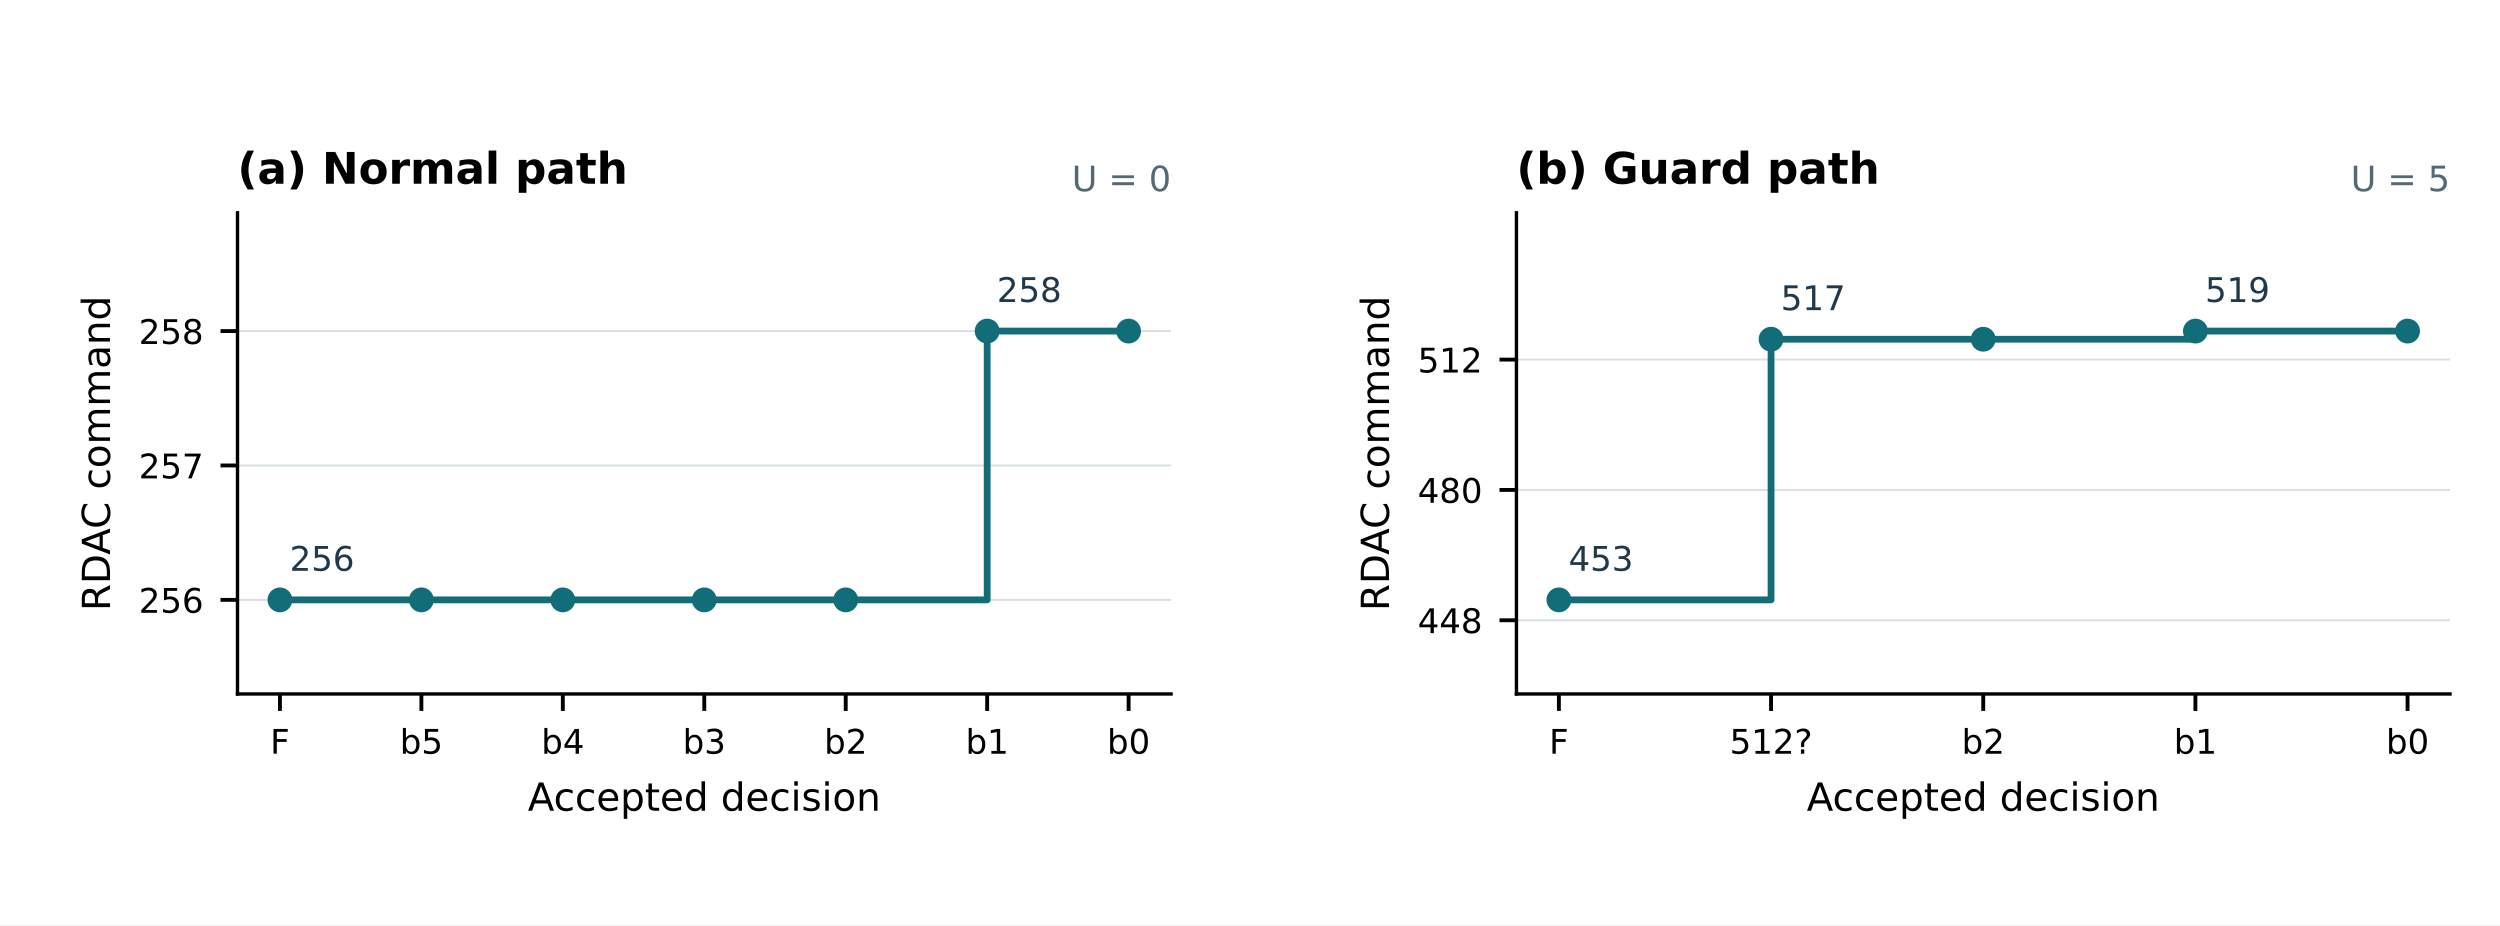
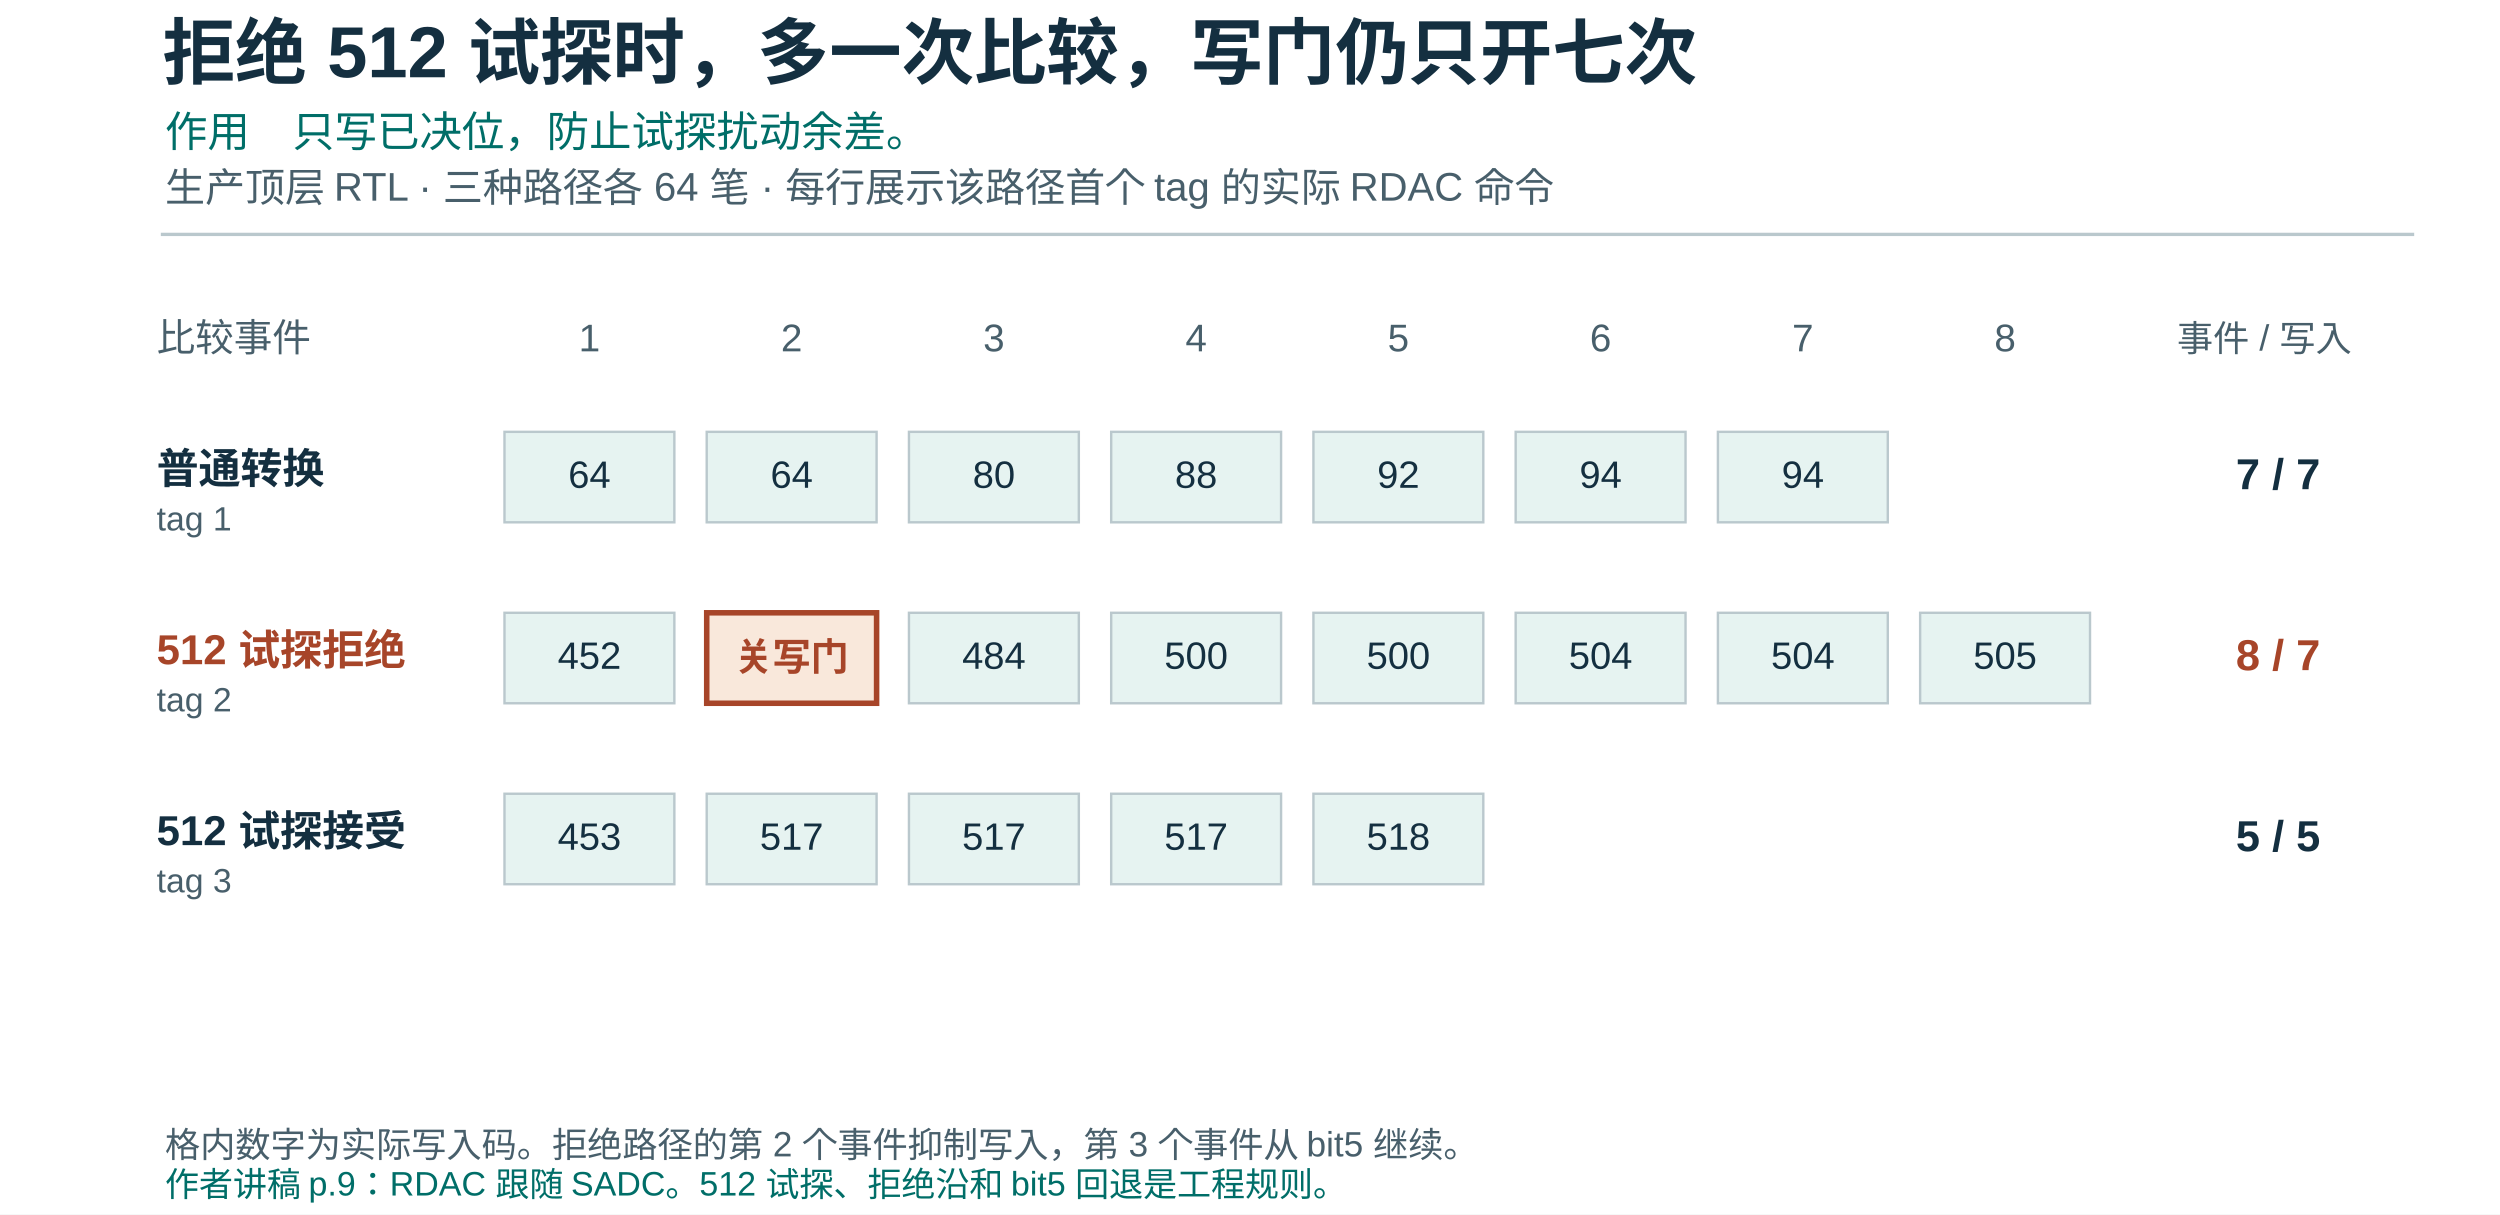
- <svg xmlns="http://www.w3.org/2000/svg" xmlns:xlink="http://www.w3.org/1999/xlink" width="515.52pt" height="190.8pt" viewBox="0 0 515.52 190.8" version="1.1">
+ <svg xmlns="http://www.w3.org/2000/svg" width="518.74pt" height="252pt" viewBox="0 0 518.74 252" version="1.1">
  <defs>
    <style type="text/css">*{stroke-linejoin: round; stroke-linecap: butt}</style>
  </defs>
  <g id="figure_1">
    <g id="patch_1">
-       <path d="M 0 190.8  L 515.52 190.8  L 515.52 0  L 0 0  z " style="fill: #ffffff" />
+       <path d="M 0 252  L 518.74 252  L 518.74 0  L 0 0  z " style="fill: #ffffff" />
    </g>
    <g id="axes_1">
      <g id="patch_2">
-         <path d="M 48.974 143.1  L 241.479 143.1  L 241.479 43.884  L 48.974 43.884  z " style="fill: #ffffff" />
-       </g>
-       <g id="matplotlib.axis_1">
-         <g id="xtick_1">
-           <g id="line2d_1">
-             <defs>
-               <path id="m3396008ca9" d="M 0 0  L 0 3.5  " style="stroke: #000000; stroke-width: 0.8" />
-             </defs>
-             <g>
-               <use xlink:href="#m3396008ca9" x="57.725" y="143.1" style="stroke: #000000; stroke-width: 0.8" />
-             </g>
-           </g>
-           <g id="text_1">
-             <text style="font-size: 7px; font-family: 'DejaVu Sans'; text-anchor: middle" x="57.725" y="155.418" transform="rotate(-0 57.7246 155.4184)">F</text>
-           </g>
-         </g>
-         <g id="xtick_2">
-           <g id="line2d_2">
-             <g>
-               <use xlink:href="#m3396008ca9" x="86.892" y="143.1" style="stroke: #000000; stroke-width: 0.8" />
-             </g>
-           </g>
-           <g id="text_2">
-             <text style="font-size: 7px; font-family: 'DejaVu Sans'; text-anchor: middle" x="86.892" y="155.419" transform="rotate(-0 86.89191 155.4189)">b5</text>
-           </g>
-         </g>
-         <g id="xtick_3">
-           <g id="line2d_3">
-             <g>
-               <use xlink:href="#m3396008ca9" x="116.059" y="143.1" style="stroke: #000000; stroke-width: 0.8" />
-             </g>
-           </g>
-           <g id="text_3">
-             <text style="font-size: 7px; font-family: 'DejaVu Sans'; text-anchor: middle" x="116.059" y="155.419" transform="rotate(-0 116.0592 155.4189)">b4</text>
-           </g>
-         </g>
-         <g id="xtick_4">
-           <g id="line2d_4">
-             <g>
-               <use xlink:href="#m3396008ca9" x="145.227" y="143.1" style="stroke: #000000; stroke-width: 0.8" />
-             </g>
-           </g>
-           <g id="text_4">
-             <text style="font-size: 7px; font-family: 'DejaVu Sans'; text-anchor: middle" x="145.227" y="155.419" transform="rotate(-0 145.2266 155.4189)">b3</text>
-           </g>
-         </g>
-         <g id="xtick_5">
-           <g id="line2d_5">
-             <g>
-               <use xlink:href="#m3396008ca9" x="174.394" y="143.1" style="stroke: #000000; stroke-width: 0.8" />
-             </g>
-           </g>
-           <g id="text_5">
-             <text style="font-size: 7px; font-family: 'DejaVu Sans'; text-anchor: middle" x="174.394" y="155.419" transform="rotate(-0 174.3939 155.4189)">b2</text>
-           </g>
-         </g>
-         <g id="xtick_6">
-           <g id="line2d_6">
-             <g>
-               <use xlink:href="#m3396008ca9" x="203.561" y="143.1" style="stroke: #000000; stroke-width: 0.8" />
-             </g>
-           </g>
-           <g id="text_6">
-             <text style="font-size: 7px; font-family: 'DejaVu Sans'; text-anchor: middle" x="203.561" y="155.419" transform="rotate(-0 203.5612 155.4189)">b1</text>
-           </g>
-         </g>
-         <g id="xtick_7">
-           <g id="line2d_7">
-             <g>
-               <use xlink:href="#m3396008ca9" x="232.729" y="143.1" style="stroke: #000000; stroke-width: 0.8" />
-             </g>
-           </g>
-           <g id="text_7">
-             <text style="font-size: 7px; font-family: 'DejaVu Sans'; text-anchor: middle" x="232.729" y="155.419" transform="rotate(-0 232.7285 155.4189)">b0</text>
-           </g>
-         </g>
-         <g id="text_8">
-           <text style="font-size: 8px; font-family: 'DejaVu Sans'; text-anchor: middle" x="145.227" y="167.179" transform="rotate(-0 145.2266 167.1793)">Accepted decision</text>
-         </g>
-       </g>
-       <g id="matplotlib.axis_2">
-         <g id="ytick_1">
-           <g id="line2d_8">
-             <path d="M 48.974 123.7  L 241.479 123.7  " clip-path="url(#p7ccf4a3e27)" style="fill: none; stroke: #d6dfe1; stroke-width: 0.4; stroke-linecap: square" />
-           </g>
-           <g id="line2d_9">
-             <defs>
-               <path id="m63b5a0d61f" d="M 0 0  L -3.5 0  " style="stroke: #000000; stroke-width: 0.8" />
-             </defs>
-             <g>
-               <use xlink:href="#m63b5a0d61f" x="48.974" y="123.7" style="stroke: #000000; stroke-width: 0.8" />
-             </g>
-           </g>
-           <g id="text_9">
-             <text style="font-size: 7px; font-family: 'DejaVu Sans'; text-anchor: end" x="41.974" y="126.359" transform="rotate(-0 41.9744 126.3594)">256</text>
-           </g>
-         </g>
-         <g id="ytick_2">
-           <g id="line2d_10">
-             <path d="M 48.974 95.986  L 241.479 95.986  " clip-path="url(#p7ccf4a3e27)" style="fill: none; stroke: #d6dfe1; stroke-width: 0.4; stroke-linecap: square" />
-           </g>
-           <g id="line2d_11">
-             <g>
-               <use xlink:href="#m63b5a0d61f" x="48.974" y="95.986" style="stroke: #000000; stroke-width: 0.8" />
-             </g>
-           </g>
-           <g id="text_10">
-             <text style="font-size: 7px; font-family: 'DejaVu Sans'; text-anchor: end" x="41.974" y="98.645" transform="rotate(-0 41.9744 98.64544)">257</text>
-           </g>
-         </g>
-         <g id="ytick_3">
-           <g id="line2d_12">
-             <path d="M 48.974 68.272  L 241.479 68.272  " clip-path="url(#p7ccf4a3e27)" style="fill: none; stroke: #d6dfe1; stroke-width: 0.4; stroke-linecap: square" />
-           </g>
-           <g id="line2d_13">
-             <g>
-               <use xlink:href="#m63b5a0d61f" x="48.974" y="68.272" style="stroke: #000000; stroke-width: 0.8" />
-             </g>
-           </g>
-           <g id="text_11">
-             <text style="font-size: 7px; font-family: 'DejaVu Sans'; text-anchor: end" x="41.974" y="70.931" transform="rotate(-0 41.9744 70.93147)">258</text>
-           </g>
-         </g>
-         <g id="text_12">
-           <text style="font-size: 8px; font-family: 'DejaVu Sans'; text-anchor: middle" x="22.691" y="93.492" transform="rotate(-90 22.69128 93.492)">RDAC command</text>
-         </g>
-       </g>
-       <g id="line2d_14">
-         <path d="M 57.725 123.7  L 86.892 123.7  L 86.892 123.7  L 116.059 123.7  L 116.059 123.7  L 145.227 123.7  L 145.227 123.7  L 174.394 123.7  L 174.394 123.7  L 203.561 123.7  L 203.561 68.272  L 232.729 68.272  L 232.729 68.272  " clip-path="url(#p7ccf4a3e27)" style="fill: none; stroke: #116d78; stroke-width: 1.4; stroke-linecap: square" />
+         <path d="M 104.677 108.378  L 139.926 108.378  L 139.926 89.604  L 104.677 89.604  z " clip-path="url(#pe8206e9169)" style="fill: #e6f3f1; stroke: #bac8cd; stroke-width: 0.5; stroke-linejoin: miter" />
      </g>
      <g id="patch_3">
-         <path d="M 48.974 143.1  L 48.974 43.884  " style="fill: none; stroke: #000000; stroke-width: 0.7; stroke-linejoin: miter; stroke-linecap: square" />
+         <path d="M 146.64 108.378  L 181.889 108.378  L 181.889 89.604  L 146.64 89.604  z " clip-path="url(#pe8206e9169)" style="fill: #e6f3f1; stroke: #bac8cd; stroke-width: 0.5; stroke-linejoin: miter" />
      </g>
      <g id="patch_4">
-         <path d="M 48.974 143.1  L 241.479 143.1  " style="fill: none; stroke: #000000; stroke-width: 0.7; stroke-linejoin: miter; stroke-linecap: square" />
-       </g>
-       <g id="PathCollection_1">
-         <defs>
-           <path id="ma8e31a4ce7" d="M 0 2.062  C 0.547 2.062 1.071 1.844 1.458 1.458  C 1.844 1.071 2.062 0.547 2.062 0  C 2.062 -0.547 1.844 -1.071 1.458 -1.458  C 1.071 -1.844 0.547 -2.062 0 -2.062  C -0.547 -2.062 -1.071 -1.844 -1.458 -1.458  C -1.844 -1.071 -2.062 -0.547 -2.062 0  C -2.062 0.547 -1.844 1.071 -1.458 1.458  C -1.071 1.844 -0.547 2.062 0 2.062  z " style="stroke: #116d78" />
-         </defs>
-         <g clip-path="url(#p7ccf4a3e27)">
-           <use xlink:href="#ma8e31a4ce7" x="57.725" y="123.7" style="fill: #116d78; stroke: #116d78" />
-           <use xlink:href="#ma8e31a4ce7" x="86.892" y="123.7" style="fill: #116d78; stroke: #116d78" />
-           <use xlink:href="#ma8e31a4ce7" x="116.059" y="123.7" style="fill: #116d78; stroke: #116d78" />
-           <use xlink:href="#ma8e31a4ce7" x="145.227" y="123.7" style="fill: #116d78; stroke: #116d78" />
-           <use xlink:href="#ma8e31a4ce7" x="174.394" y="123.7" style="fill: #116d78; stroke: #116d78" />
-           <use xlink:href="#ma8e31a4ce7" x="203.561" y="68.272" style="fill: #116d78; stroke: #116d78" />
-           <use xlink:href="#ma8e31a4ce7" x="232.729" y="68.272" style="fill: #116d78; stroke: #116d78" />
-         </g>
+         <path d="M 188.604 108.378  L 223.853 108.378  L 223.853 89.604  L 188.604 89.604  z " clip-path="url(#pe8206e9169)" style="fill: #e6f3f1; stroke: #bac8cd; stroke-width: 0.5; stroke-linejoin: miter" />
+       </g>
+       <g id="patch_5">
+         <path d="M 230.567 108.378  L 265.816 108.378  L 265.816 89.604  L 230.567 89.604  z " clip-path="url(#pe8206e9169)" style="fill: #e6f3f1; stroke: #bac8cd; stroke-width: 0.5; stroke-linejoin: miter" />
+       </g>
+       <g id="patch_6">
+         <path d="M 272.531 108.378  L 307.78 108.378  L 307.78 89.604  L 272.531 89.604  z " clip-path="url(#pe8206e9169)" style="fill: #e6f3f1; stroke: #bac8cd; stroke-width: 0.5; stroke-linejoin: miter" />
+       </g>
+       <g id="patch_7">
+         <path d="M 314.494 108.378  L 349.743 108.378  L 349.743 89.604  L 314.494 89.604  z " clip-path="url(#pe8206e9169)" style="fill: #e6f3f1; stroke: #bac8cd; stroke-width: 0.5; stroke-linejoin: miter" />
+       </g>
+       <g id="patch_8">
+         <path d="M 356.458 108.378  L 391.707 108.378  L 391.707 89.604  L 356.458 89.604  z " clip-path="url(#pe8206e9169)" style="fill: #e6f3f1; stroke: #bac8cd; stroke-width: 0.5; stroke-linejoin: miter" />
+       </g>
+       <g id="patch_9">
+         <path d="M 104.677 145.925  L 139.926 145.925  L 139.926 127.152  L 104.677 127.152  z " clip-path="url(#pe8206e9169)" style="fill: #e6f3f1; stroke: #bac8cd; stroke-width: 0.5; stroke-linejoin: miter" />
+       </g>
+       <g id="patch_10">
+         <path d="M 146.64 145.925  L 181.889 145.925  L 181.889 127.152  L 146.64 127.152  z " clip-path="url(#pe8206e9169)" style="fill: #f9e8db; stroke: #a74529; stroke-width: 1.15; stroke-linejoin: miter" />
+       </g>
+       <g id="patch_11">
+         <path d="M 188.604 145.925  L 223.853 145.925  L 223.853 127.152  L 188.604 127.152  z " clip-path="url(#pe8206e9169)" style="fill: #e6f3f1; stroke: #bac8cd; stroke-width: 0.5; stroke-linejoin: miter" />
+       </g>
+       <g id="patch_12">
+         <path d="M 230.567 145.925  L 265.816 145.925  L 265.816 127.152  L 230.567 127.152  z " clip-path="url(#pe8206e9169)" style="fill: #e6f3f1; stroke: #bac8cd; stroke-width: 0.5; stroke-linejoin: miter" />
+       </g>
+       <g id="patch_13">
+         <path d="M 272.531 145.925  L 307.78 145.925  L 307.78 127.152  L 272.531 127.152  z " clip-path="url(#pe8206e9169)" style="fill: #e6f3f1; stroke: #bac8cd; stroke-width: 0.5; stroke-linejoin: miter" />
+       </g>
+       <g id="patch_14">
+         <path d="M 314.494 145.925  L 349.743 145.925  L 349.743 127.152  L 314.494 127.152  z " clip-path="url(#pe8206e9169)" style="fill: #e6f3f1; stroke: #bac8cd; stroke-width: 0.5; stroke-linejoin: miter" />
+       </g>
+       <g id="patch_15">
+         <path d="M 356.458 145.925  L 391.707 145.925  L 391.707 127.152  L 356.458 127.152  z " clip-path="url(#pe8206e9169)" style="fill: #e6f3f1; stroke: #bac8cd; stroke-width: 0.5; stroke-linejoin: miter" />
+       </g>
+       <g id="patch_16">
+         <path d="M 398.421 145.925  L 433.67 145.925  L 433.67 127.152  L 398.421 127.152  z " clip-path="url(#pe8206e9169)" style="fill: #e6f3f1; stroke: #bac8cd; stroke-width: 0.5; stroke-linejoin: miter" />
+       </g>
+       <g id="patch_17">
+         <path d="M 104.677 183.473  L 139.926 183.473  L 139.926 164.699  L 104.677 164.699  z " clip-path="url(#pe8206e9169)" style="fill: #e6f3f1; stroke: #bac8cd; stroke-width: 0.5; stroke-linejoin: miter" />
+       </g>
+       <g id="patch_18">
+         <path d="M 146.64 183.473  L 181.889 183.473  L 181.889 164.699  L 146.64 164.699  z " clip-path="url(#pe8206e9169)" style="fill: #e6f3f1; stroke: #bac8cd; stroke-width: 0.5; stroke-linejoin: miter" />
+       </g>
+       <g id="patch_19">
+         <path d="M 188.604 183.473  L 223.853 183.473  L 223.853 164.699  L 188.604 164.699  z " clip-path="url(#pe8206e9169)" style="fill: #e6f3f1; stroke: #bac8cd; stroke-width: 0.5; stroke-linejoin: miter" />
+       </g>
+       <g id="patch_20">
+         <path d="M 230.567 183.473  L 265.816 183.473  L 265.816 164.699  L 230.567 164.699  z " clip-path="url(#pe8206e9169)" style="fill: #e6f3f1; stroke: #bac8cd; stroke-width: 0.5; stroke-linejoin: miter" />
+       </g>
+       <g id="patch_21">
+         <path d="M 272.531 183.473  L 307.78 183.473  L 307.78 164.699  L 272.531 164.699  z " clip-path="url(#pe8206e9169)" style="fill: #e6f3f1; stroke: #bac8cd; stroke-width: 0.5; stroke-linejoin: miter" />
+       </g>
+       <g id="text_1">
+         <text style="font-size: 8px; font-family: 'Arial', 'Heiti SC'; text-anchor: middle; fill: #485f6b" x="122.301" y="72.896" transform="rotate(-0 122.3013 72.89587)">1</text>
+       </g>
+       <g id="text_2">
+         <text style="font-size: 8px; font-family: 'Arial', 'Heiti SC'; text-anchor: middle; fill: #485f6b" x="164.265" y="72.896" transform="rotate(-0 164.2647 72.89587)">2</text>
+       </g>
+       <g id="text_3">
+         <text style="font-size: 8px; font-family: 'Arial', 'Heiti SC'; text-anchor: middle; fill: #485f6b" x="206.228" y="72.896" transform="rotate(-0 206.2282 72.89587)">3</text>
+       </g>
+       <g id="text_4">
+         <text style="font-size: 8px; font-family: 'Arial', 'Heiti SC'; text-anchor: middle; fill: #485f6b" x="248.192" y="72.896" transform="rotate(-0 248.1917 72.89587)">4</text>
+       </g>
+       <g id="text_5">
+         <text style="font-size: 8px; font-family: 'Arial', 'Heiti SC'; text-anchor: middle; fill: #485f6b" x="290.155" y="72.896" transform="rotate(-0 290.1552 72.89587)">5</text>
+       </g>
+       <g id="text_6">
+         <text style="font-size: 8px; font-family: 'Arial', 'Heiti SC'; text-anchor: middle; fill: #485f6b" x="332.119" y="72.896" transform="rotate(-0 332.1187 72.89587)">6</text>
+       </g>
+       <g id="text_7">
+         <text style="font-size: 8px; font-family: 'Arial', 'Heiti SC'; text-anchor: middle; fill: #485f6b" x="374.082" y="72.896" transform="rotate(-0 374.0822 72.89587)">7</text>
+       </g>
+       <g id="text_8">
+         <text style="font-size: 8px; font-family: 'Arial', 'Heiti SC'; text-anchor: middle; fill: #485f6b" x="416.046" y="72.896" transform="rotate(-0 416.0457 72.89587)">8</text>
+       </g>
+       <g id="text_9">
+         <text style="font-size: 8px; font-family: 'Arial', 'Heiti SC'; text-anchor: start; fill: #485f6b" x="32.499" y="72.896" transform="rotate(-0 32.49938 72.89587)">比较事件</text>
+       </g>
+       <g id="text_10">
+         <text style="font-size: 7.5px; font-family: 'Arial', 'Heiti SC'; text-anchor: start; fill: #485f6b" x="451.715" y="72.896" transform="rotate(-0 451.7146 72.89587)">事件 / 写入</text>
+       </g>
+       <g id="text_11">
+         <text style="font-weight: 700; font-size: 8.7px; font-family: 'Arial', 'Heiti SC'; text-anchor: start; fill: #142f40" x="32.499" y="100.303" transform="rotate(-0 32.49938 100.3028)">普通转换</text>
+       </g>
+       <g id="text_12">
+         <text style="font-size: 7px; font-family: 'Arial', 'Heiti SC'; text-anchor: start; fill: #485f6b" x="32.499" y="110.068" transform="rotate(-0 32.49938 110.0677)">tag 1</text>
      </g>
      <g id="text_13">
-         <text style="font-size: 7px; font-family: 'DejaVu Sans'; text-anchor: start; fill: #20384a" x="59.725" y="117.7" transform="rotate(-0 59.7246 117.7002)">256</text>
+         <text style="font-size: 7.9px; font-family: 'Arial', 'Heiti SC'; text-anchor: middle; fill: #142f40" x="122.301" y="101.223" transform="rotate(-0 122.3013 101.2234)">64</text>
      </g>
      <g id="text_14">
-         <text style="font-size: 7px; font-family: 'DejaVu Sans'; text-anchor: start; fill: #20384a" x="205.561" y="62.272" transform="rotate(-0 205.5612 62.27229)">258</text>
+         <text style="font-size: 7.9px; font-family: 'Arial', 'Heiti SC'; text-anchor: middle; fill: #142f40" x="164.265" y="101.223" transform="rotate(-0 164.2647 101.2234)">64</text>
      </g>
      <g id="text_15">
-         <text style="font-size: 7.2px; font-family: 'DejaVu Sans'; text-anchor: end; fill: #556975" x="241.479" y="39.419" transform="rotate(-0 241.4787 39.41928)">U = 0</text>
+         <text style="font-size: 7.9px; font-family: 'Arial', 'Heiti SC'; text-anchor: middle; fill: #142f40" x="206.228" y="101.223" transform="rotate(-0 206.2282 101.2234)">80</text>
      </g>
      <g id="text_16">
-         <text style="font-weight: 700; font-size: 9px; font-family: 'DejaVu Sans'; text-anchor: start" x="48.974" y="37.884" transform="rotate(-0 48.9744 37.884)">(a)  Normal path</text>
-       </g>
-     </g>
-     <g id="axes_2">
-       <g id="patch_5">
-         <path d="M 312.705 143.1  L 505.21 143.1  L 505.21 43.884  L 312.705 43.884  z " style="fill: #ffffff" />
-       </g>
-       <g id="matplotlib.axis_3">
-         <g id="xtick_8">
-           <g id="line2d_15">
-             <g>
-               <use xlink:href="#m3396008ca9" x="321.455" y="143.1" style="stroke: #000000; stroke-width: 0.8" />
-             </g>
-           </g>
-           <g id="text_17">
-             <text style="font-size: 7px; font-family: 'DejaVu Sans'; text-anchor: middle" x="321.455" y="155.418" transform="rotate(-0 321.4555 155.4184)">F</text>
-           </g>
-         </g>
-         <g id="xtick_9">
-           <g id="line2d_16">
-             <g>
-               <use xlink:href="#m3396008ca9" x="365.206" y="143.1" style="stroke: #000000; stroke-width: 0.8" />
-             </g>
-           </g>
-           <g id="text_18">
-             <text style="font-size: 7px; font-family: 'DejaVu Sans'; text-anchor: middle" x="365.206" y="155.418" transform="rotate(-0 365.2065 155.4184)">512?</text>
-           </g>
-         </g>
-         <g id="xtick_10">
-           <g id="line2d_17">
-             <g>
-               <use xlink:href="#m3396008ca9" x="408.957" y="143.1" style="stroke: #000000; stroke-width: 0.8" />
-             </g>
-           </g>
-           <g id="text_19">
-             <text style="font-size: 7px; font-family: 'DejaVu Sans'; text-anchor: middle" x="408.957" y="155.419" transform="rotate(-0 408.9574 155.4189)">b2</text>
-           </g>
-         </g>
-         <g id="xtick_11">
-           <g id="line2d_18">
-             <g>
-               <use xlink:href="#m3396008ca9" x="452.708" y="143.1" style="stroke: #000000; stroke-width: 0.8" />
-             </g>
-           </g>
-           <g id="text_20">
-             <text style="font-size: 7px; font-family: 'DejaVu Sans'; text-anchor: middle" x="452.708" y="155.419" transform="rotate(-0 452.7084 155.4189)">b1</text>
-           </g>
-         </g>
-         <g id="xtick_12">
-           <g id="line2d_19">
-             <g>
-               <use xlink:href="#m3396008ca9" x="496.459" y="143.1" style="stroke: #000000; stroke-width: 0.8" />
-             </g>
-           </g>
-           <g id="text_21">
-             <text style="font-size: 7px; font-family: 'DejaVu Sans'; text-anchor: middle" x="496.459" y="155.419" transform="rotate(-0 496.4594 155.4189)">b0</text>
-           </g>
-         </g>
-         <g id="text_22">
-           <text style="font-size: 8px; font-family: 'DejaVu Sans'; text-anchor: middle" x="408.957" y="167.179" transform="rotate(-0 408.9574 167.1793)">Accepted decision</text>
-         </g>
-       </g>
-       <g id="matplotlib.axis_4">
-         <g id="ytick_4">
-           <g id="line2d_20">
-             <path d="M 312.705 127.899  L 505.21 127.899  " clip-path="url(#p40f2d05f3f)" style="fill: none; stroke: #d6dfe1; stroke-width: 0.4; stroke-linecap: square" />
-           </g>
-           <g id="line2d_21">
-             <g>
-               <use xlink:href="#m63b5a0d61f" x="312.705" y="127.899" style="stroke: #000000; stroke-width: 0.8" />
-             </g>
-           </g>
-           <g id="text_23">
-             <text style="font-size: 7px; font-family: 'DejaVu Sans'; text-anchor: end" x="305.705" y="130.558" transform="rotate(-0 305.7053 130.5585)">448</text>
-           </g>
-         </g>
-         <g id="ytick_5">
-           <g id="line2d_22">
-             <path d="M 312.705 101.025  L 505.21 101.025  " clip-path="url(#p40f2d05f3f)" style="fill: none; stroke: #d6dfe1; stroke-width: 0.4; stroke-linecap: square" />
-           </g>
-           <g id="line2d_23">
-             <g>
-               <use xlink:href="#m63b5a0d61f" x="312.705" y="101.025" style="stroke: #000000; stroke-width: 0.8" />
-             </g>
-           </g>
-           <g id="text_24">
-             <text style="font-size: 7px; font-family: 'DejaVu Sans'; text-anchor: end" x="305.705" y="103.684" transform="rotate(-0 305.7053 103.6843)">480</text>
-           </g>
-         </g>
-         <g id="ytick_6">
-           <g id="line2d_24">
-             <path d="M 312.705 74.151  L 505.21 74.151  " clip-path="url(#p40f2d05f3f)" style="fill: none; stroke: #d6dfe1; stroke-width: 0.4; stroke-linecap: square" />
-           </g>
-           <g id="line2d_25">
-             <g>
-               <use xlink:href="#m63b5a0d61f" x="312.705" y="74.151" style="stroke: #000000; stroke-width: 0.8" />
-             </g>
-           </g>
-           <g id="text_25">
-             <text style="font-size: 7px; font-family: 'DejaVu Sans'; text-anchor: end" x="305.705" y="76.81" transform="rotate(-0 305.7053 76.81019)">512</text>
-           </g>
-         </g>
-         <g id="text_26">
-           <text style="font-size: 8px; font-family: 'DejaVu Sans'; text-anchor: middle" x="286.422" y="93.492" transform="rotate(-90 286.4222 93.492)">RDAC command</text>
-         </g>
-       </g>
-       <g id="line2d_26">
-         <path d="M 321.455 123.7  L 365.206 123.7  L 365.206 69.952  L 408.957 69.952  L 408.957 69.952  L 452.708 69.952  L 452.708 68.272  L 496.459 68.272  L 496.459 68.272  " clip-path="url(#p40f2d05f3f)" style="fill: none; stroke: #116d78; stroke-width: 1.4; stroke-linecap: square" />
-       </g>
-       <g id="patch_6">
-         <path d="M 312.705 143.1  L 312.705 43.884  " style="fill: none; stroke: #000000; stroke-width: 0.7; stroke-linejoin: miter; stroke-linecap: square" />
-       </g>
-       <g id="patch_7">
-         <path d="M 312.705 143.1  L 505.21 143.1  " style="fill: none; stroke: #000000; stroke-width: 0.7; stroke-linejoin: miter; stroke-linecap: square" />
-       </g>
-       <g id="PathCollection_2">
-         <g clip-path="url(#p40f2d05f3f)">
-           <use xlink:href="#ma8e31a4ce7" x="321.455" y="123.7" style="fill: #116d78; stroke: #116d78" />
-           <use xlink:href="#ma8e31a4ce7" x="365.206" y="69.952" style="fill: #116d78; stroke: #116d78" />
-           <use xlink:href="#ma8e31a4ce7" x="408.957" y="69.952" style="fill: #116d78; stroke: #116d78" />
-           <use xlink:href="#ma8e31a4ce7" x="452.708" y="68.272" style="fill: #116d78; stroke: #116d78" />
-           <use xlink:href="#ma8e31a4ce7" x="496.459" y="68.272" style="fill: #116d78; stroke: #116d78" />
-         </g>
+         <text style="font-size: 7.9px; font-family: 'Arial', 'Heiti SC'; text-anchor: middle; fill: #142f40" x="248.192" y="101.223" transform="rotate(-0 248.1917 101.2234)">88</text>
+       </g>
+       <g id="text_17">
+         <text style="font-size: 7.9px; font-family: 'Arial', 'Heiti SC'; text-anchor: middle; fill: #142f40" x="290.155" y="101.223" transform="rotate(-0 290.1552 101.2234)">92</text>
+       </g>
+       <g id="text_18">
+         <text style="font-size: 7.9px; font-family: 'Arial', 'Heiti SC'; text-anchor: middle; fill: #142f40" x="332.119" y="101.223" transform="rotate(-0 332.1187 101.2234)">94</text>
+       </g>
+       <g id="text_19">
+         <text style="font-size: 7.9px; font-family: 'Arial', 'Heiti SC'; text-anchor: middle; fill: #142f40" x="374.082" y="101.223" transform="rotate(-0 374.0822 101.2234)">94</text>
+       </g>
+       <g id="text_20">
+         <text style="font-weight: 700; font-size: 9px; font-family: 'Arial', 'Heiti SC'; text-anchor: middle; fill: #142f40" x="472.696" y="101.508" transform="rotate(-0 472.6964 101.5081)">7 / 7</text>
+       </g>
+       <g id="text_21">
+         <text style="font-weight: 700; font-size: 8.7px; font-family: 'Arial', 'Heiti SC'; text-anchor: start; fill: #a74529" x="32.499" y="137.824" transform="rotate(-0 32.49938 137.8236)">512 试探拒绝</text>
+       </g>
+       <g id="text_22">
+         <text style="font-size: 7px; font-family: 'Arial', 'Heiti SC'; text-anchor: start; fill: #485f6b" x="32.499" y="147.615" transform="rotate(-0 32.49938 147.615)">tag 2</text>
+       </g>
+       <g id="text_23">
+         <text style="font-size: 7.9px; font-family: 'Arial', 'Heiti SC'; text-anchor: middle; fill: #142f40" x="122.301" y="138.771" transform="rotate(-0 122.3013 138.7707)">452</text>
+       </g>
+       <g id="text_24">
+         <text style="font-weight: 700; font-size: 7.9px; font-family: 'Arial', 'Heiti SC'; text-anchor: middle; fill: #a74529" x="164.265" y="139.111" transform="rotate(-0 164.2647 139.1105)">关写门</text>
+       </g>
+       <g id="text_25">
+         <text style="font-size: 7.9px; font-family: 'Arial', 'Heiti SC'; text-anchor: middle; fill: #142f40" x="206.228" y="138.771" transform="rotate(-0 206.2282 138.7707)">484</text>
+       </g>
+       <g id="text_26">
+         <text style="font-size: 7.9px; font-family: 'Arial', 'Heiti SC'; text-anchor: middle; fill: #142f40" x="248.192" y="138.771" transform="rotate(-0 248.1917 138.7707)">500</text>
      </g>
      <g id="text_27">
-         <text style="font-size: 7px; font-family: 'DejaVu Sans'; text-anchor: start; fill: #20384a" x="323.455" y="117.7" transform="rotate(-0 323.4555 117.7002)">453</text>
+         <text style="font-size: 7.9px; font-family: 'Arial', 'Heiti SC'; text-anchor: middle; fill: #142f40" x="290.155" y="138.771" transform="rotate(-0 290.1552 138.7707)">500</text>
      </g>
      <g id="text_28">
-         <text style="font-size: 7px; font-family: 'DejaVu Sans'; text-anchor: start; fill: #20384a" x="367.206" y="63.952" transform="rotate(-0 367.2065 63.95193)">517</text>
+         <text style="font-size: 7.9px; font-family: 'Arial', 'Heiti SC'; text-anchor: middle; fill: #142f40" x="332.119" y="138.771" transform="rotate(-0 332.1187 138.7707)">504</text>
      </g>
      <g id="text_29">
-         <text style="font-size: 7px; font-family: 'DejaVu Sans'; text-anchor: start; fill: #20384a" x="454.708" y="62.272" transform="rotate(-0 454.7084 62.27229)">519</text>
+         <text style="font-size: 7.9px; font-family: 'Arial', 'Heiti SC'; text-anchor: middle; fill: #142f40" x="374.082" y="138.771" transform="rotate(-0 374.0822 138.7707)">504</text>
      </g>
      <g id="text_30">
-         <text style="font-size: 7.2px; font-family: 'DejaVu Sans'; text-anchor: end; fill: #556975" x="505.21" y="39.419" transform="rotate(-0 505.2096 39.41928)">U = 5</text>
+         <text style="font-size: 7.9px; font-family: 'Arial', 'Heiti SC'; text-anchor: middle; fill: #142f40" x="416.046" y="138.771" transform="rotate(-0 416.0457 138.7707)">505</text>
      </g>
      <g id="text_31">
-         <text style="font-weight: 700; font-size: 9px; font-family: 'DejaVu Sans'; text-anchor: start" x="312.705" y="37.884" transform="rotate(-0 312.7053 37.884)">(b)  Guard path</text>
-       </g>
+         <text style="font-weight: 700; font-size: 9px; font-family: 'Arial', 'Heiti SC'; text-anchor: middle; fill: #a74529" x="472.696" y="139.055" transform="rotate(-0 472.6964 139.0553)">8 / 7</text>
+       </g>
+       <g id="text_32">
+         <text style="font-weight: 700; font-size: 8.7px; font-family: 'Arial', 'Heiti SC'; text-anchor: start; fill: #142f40" x="32.499" y="175.367" transform="rotate(-0 32.49938 175.3668)">512 试探接受</text>
+       </g>
+       <g id="text_33">
+         <text style="font-size: 7px; font-family: 'Arial', 'Heiti SC'; text-anchor: start; fill: #485f6b" x="32.499" y="185.162" transform="rotate(-0 32.49938 185.1622)">tag 3</text>
+       </g>
+       <g id="text_34">
+         <text style="font-size: 7.9px; font-family: 'Arial', 'Heiti SC'; text-anchor: middle; fill: #142f40" x="122.301" y="176.318" transform="rotate(-0 122.3013 176.318)">453</text>
+       </g>
+       <g id="text_35">
+         <text style="font-size: 7.9px; font-family: 'Arial', 'Heiti SC'; text-anchor: middle; fill: #142f40" x="164.265" y="176.318" transform="rotate(-0 164.2647 176.318)">517</text>
+       </g>
+       <g id="text_36">
+         <text style="font-size: 7.9px; font-family: 'Arial', 'Heiti SC'; text-anchor: middle; fill: #142f40" x="206.228" y="176.318" transform="rotate(-0 206.2282 176.318)">517</text>
+       </g>
+       <g id="text_37">
+         <text style="font-size: 7.9px; font-family: 'Arial', 'Heiti SC'; text-anchor: middle; fill: #142f40" x="248.192" y="176.318" transform="rotate(-0 248.1917 176.318)">517</text>
+       </g>
+       <g id="text_38">
+         <text style="font-size: 7.9px; font-family: 'Arial', 'Heiti SC'; text-anchor: middle; fill: #142f40" x="290.155" y="176.318" transform="rotate(-0 290.1552 176.318)">518</text>
+       </g>
+       <g id="text_39">
+         <text style="font-weight: 700; font-size: 9px; font-family: 'Arial', 'Heiti SC'; text-anchor: middle; fill: #142f40" x="472.696" y="176.603" transform="rotate(-0 472.6964 176.6026)">5 / 5</text>
+       </g>
+     </g>
+     <g id="line2d_1">
+       <path d="M 33.718 48.636  L 500.584 48.636  " style="fill: none; stroke: #bac8cd; stroke-width: 0.7; stroke-linecap: square" />
+     </g>
+     <g id="text_40">
+       <text style="font-weight: 700; font-size: 15px; font-family: 'Arial', 'Heiti SC'; text-anchor: start; fill: #142f40" x="33.718" y="16.257" transform="rotate(-0 33.71811 16.257)">拒绝 512 试探时，多一次比较，写门仍只开七次</text>
+     </g>
+     <g id="text_41">
+       <text style="font-size: 8.3px; font-family: 'Arial', 'Heiti SC'; text-anchor: start; fill: #485f6b" x="34.237" y="41.849" transform="rotate(-0 34.23685 41.84911)">生产顶层 RTL  ·  三种路径各 64 笔  ·  每行展示该路径首个 tag 的实际 RDAC 命令</text>
+     </g>
+     <g id="text_42">
+       <text style="font-size: 7.3px; font-family: 'Arial', 'Heiti SC'; text-anchor: start; fill: #485f6b" x="34.237" y="240.132" transform="rotate(-0 34.23685 240.1317)">格内数字为实际写入码。拒绝路径的第 2 个事件抑制写入，第 3 个事件从 bit5 继续。</text>
+     </g>
+     <g id="text_43">
+       <text style="font-size: 8.8px; font-family: 'Arial', 'Heiti SC'; text-anchor: start; fill: #006e68" x="34.237" y="30.45" transform="rotate(-0 34.23685 30.45015)">作用　只写已决位，防止试探扰动余差。</text>
+     </g>
+     <g id="text_44">
+       <text style="font-size: 7.05px; font-family: 'Arial', 'Heiti SC'; text-anchor: start; fill: #006e68" x="34.237" y="248.248" transform="rotate(-0 34.23685 248.2483)">作者讲稿 p.9：RDAC 跟随 SADC。512 试探、拒绝沿和 bit5 回退是工程规则。</text>
    </g>
  </g>
  <defs>
-     <clipPath id="p7ccf4a3e27">
-       <rect x="48.974" y="43.884" width="192.504" height="99.216" />
-     </clipPath>
-     <clipPath id="p40f2d05f3f">
-       <rect x="312.705" y="43.884" width="192.504" height="99.216" />
+     <clipPath id="pe8206e9169">
+       <rect x="20.75" y="64.26" width="487.616" height="131.04" />
    </clipPath>
  </defs>
</svg>
